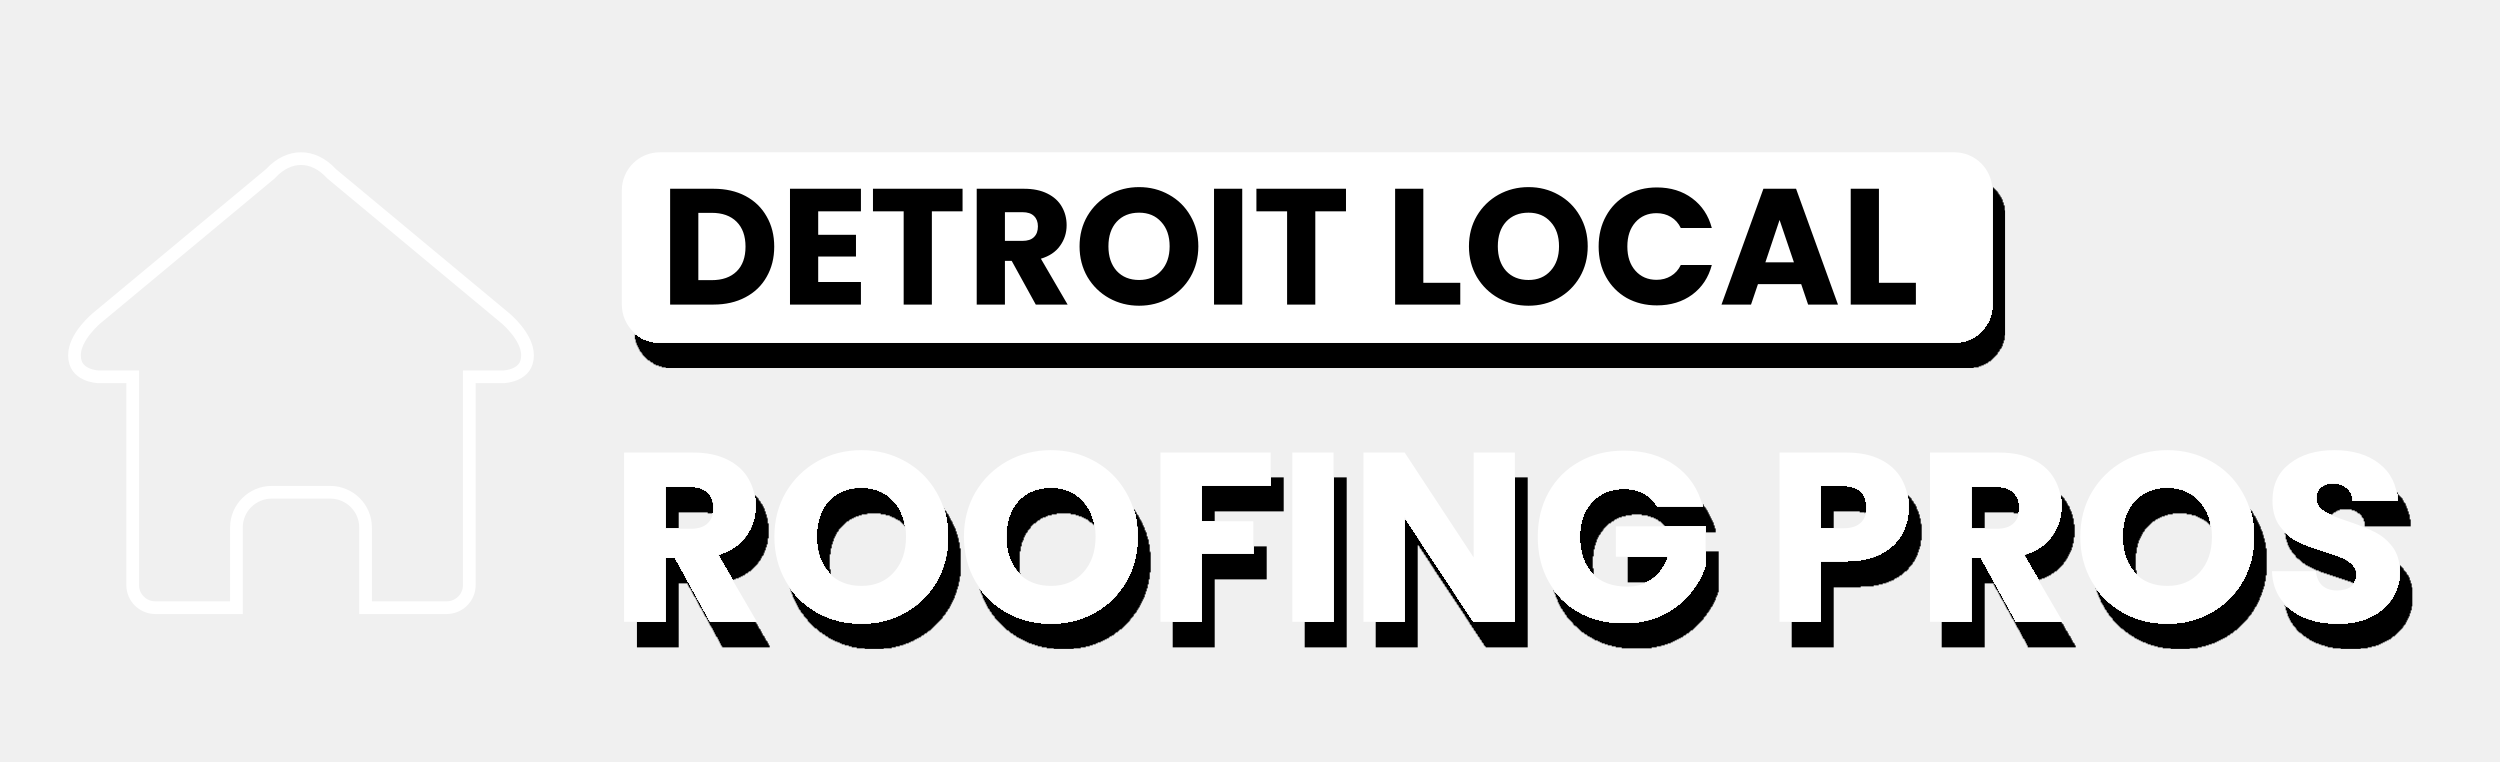
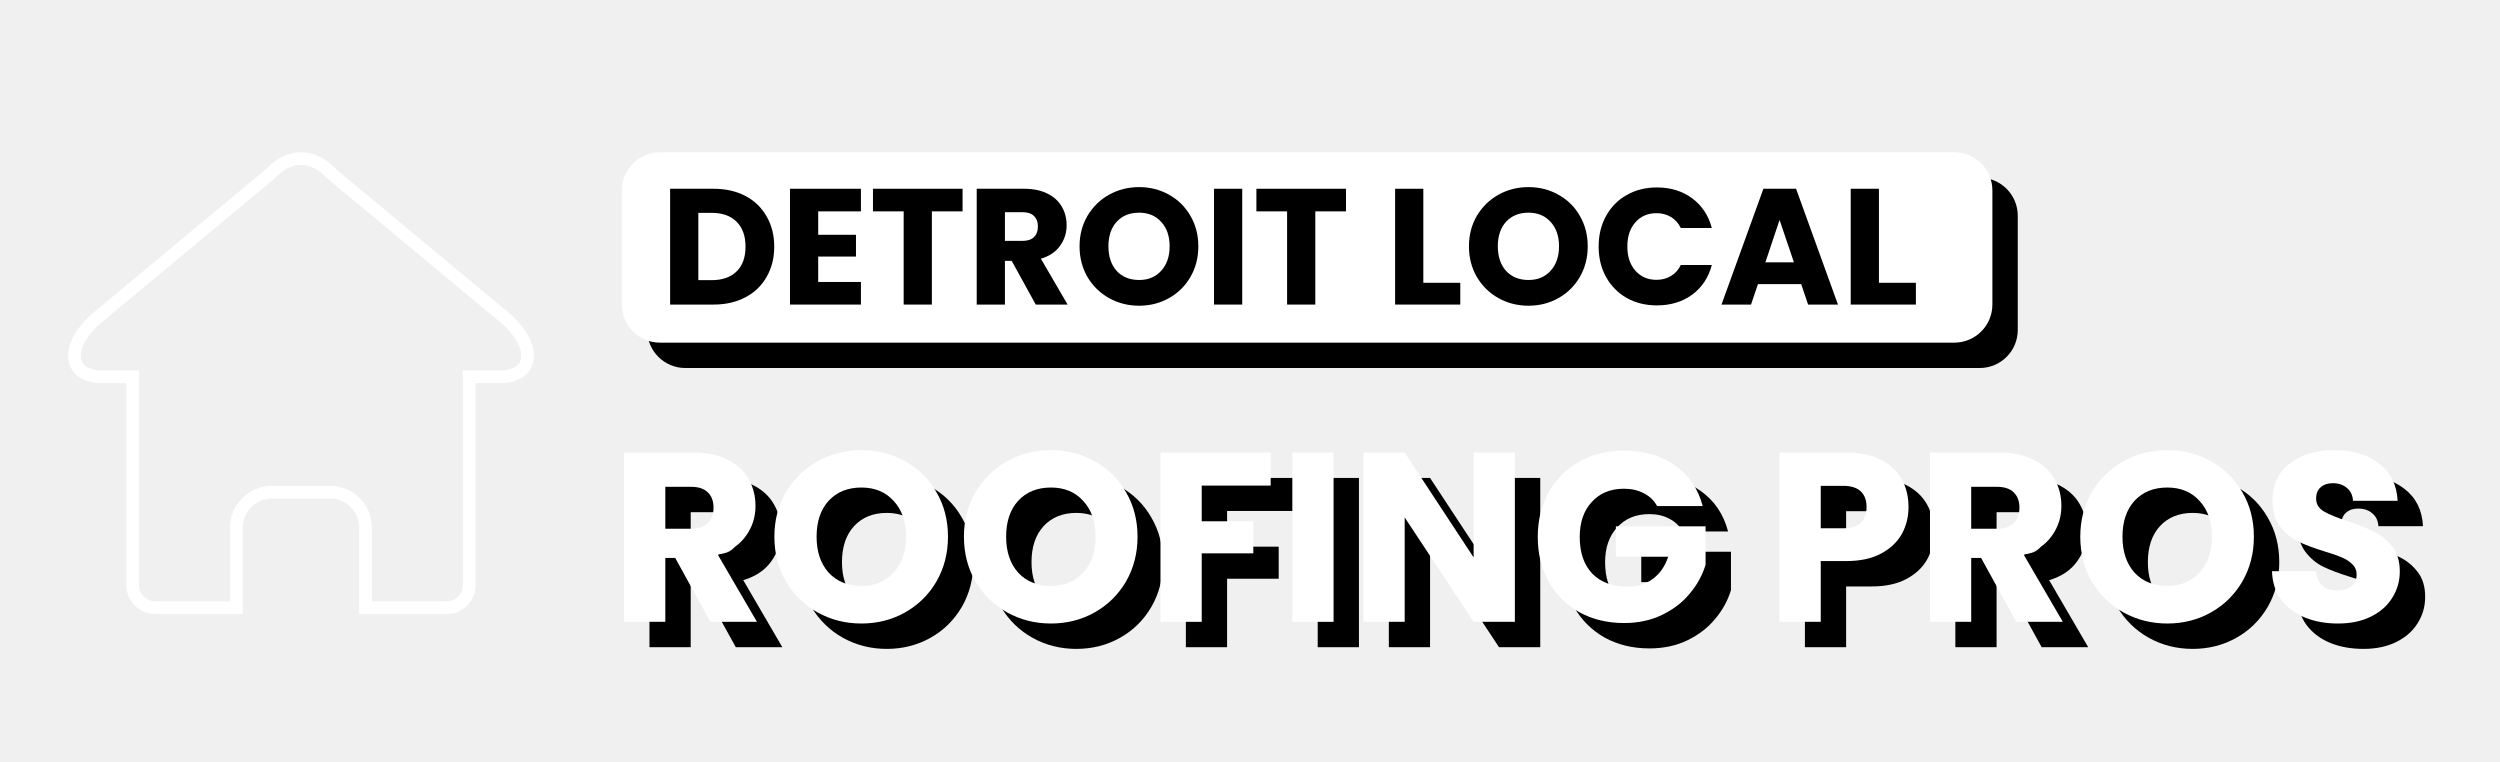
<svg xmlns="http://www.w3.org/2000/svg" width="197" height="60" viewBox="0 0 197 60" fill="none">
  <g clip-path="url(#clip0_1_2)">
-     <g filter="url(#filter0_d_1_2)">
-       <rect x="49" y="12" width="108" height="15" rx="3" fill="white" />
-     </g>
-     <g filter="url(#filter1_d_1_2)">
-       <path d="M55.98 49L53.206 43.965H52.427V49H49.178V35.662H54.631C55.682 35.662 56.575 35.846 57.31 36.213C58.057 36.58 58.615 37.087 58.982 37.733C59.349 38.366 59.533 39.076 59.533 39.861C59.533 40.748 59.28 41.539 58.773 42.236C58.279 42.933 57.544 43.427 56.569 43.718L59.647 49H55.98ZM52.427 41.666H54.441C55.036 41.666 55.48 41.52 55.771 41.229C56.075 40.938 56.227 40.526 56.227 39.994C56.227 39.487 56.075 39.088 55.771 38.797C55.48 38.506 55.036 38.36 54.441 38.36H52.427V41.666ZM67.88 49.133C66.626 49.133 65.474 48.842 64.422 48.259C63.384 47.676 62.554 46.866 61.934 45.827C61.325 44.776 61.022 43.598 61.022 42.293C61.022 40.988 61.325 39.817 61.934 38.778C62.554 37.739 63.384 36.929 64.422 36.346C65.474 35.763 66.626 35.472 67.88 35.472C69.135 35.472 70.281 35.763 71.32 36.346C72.371 36.929 73.194 37.739 73.79 38.778C74.397 39.817 74.701 40.988 74.701 42.293C74.701 43.598 74.397 44.776 73.79 45.827C73.181 46.866 72.358 47.676 71.32 48.259C70.281 48.842 69.135 49.133 67.88 49.133ZM67.88 46.169C68.945 46.169 69.793 45.814 70.427 45.105C71.073 44.396 71.395 43.458 71.395 42.293C71.395 41.115 71.073 40.178 70.427 39.481C69.793 38.772 68.945 38.417 67.88 38.417C66.804 38.417 65.942 38.765 65.296 39.462C64.663 40.159 64.347 41.102 64.347 42.293C64.347 43.471 64.663 44.415 65.296 45.124C65.942 45.821 66.804 46.169 67.88 46.169ZM82.817 49.133C81.563 49.133 80.41 48.842 79.359 48.259C78.32 47.676 77.491 46.866 76.87 45.827C76.262 44.776 75.958 43.598 75.958 42.293C75.958 40.988 76.262 39.817 76.87 38.778C77.491 37.739 78.32 36.929 79.359 36.346C80.41 35.763 81.563 35.472 82.817 35.472C84.071 35.472 85.217 35.763 86.256 36.346C87.307 36.929 88.131 37.739 88.726 38.778C89.334 39.817 89.638 40.988 89.638 42.293C89.638 43.598 89.334 44.776 88.726 45.827C88.118 46.866 87.295 47.676 86.256 48.259C85.217 48.842 84.071 49.133 82.817 49.133ZM82.817 46.169C83.881 46.169 84.73 45.814 85.363 45.105C86.009 44.396 86.332 43.458 86.332 42.293C86.332 41.115 86.009 40.178 85.363 39.481C84.73 38.772 83.881 38.417 82.817 38.417C81.74 38.417 80.879 38.765 80.233 39.462C79.6 40.159 79.283 41.102 79.283 42.293C79.283 43.471 79.6 44.415 80.233 45.124C80.879 45.821 81.74 46.169 82.817 46.169ZM100.129 35.662V38.265H94.695V41.077H98.761V43.604H94.695V49H91.446V35.662H100.129ZM105.085 35.662V49H101.836V35.662H105.085ZM119.372 49H116.123L110.689 40.773V49H107.44V35.662H110.689L116.123 43.927V35.662H119.372V49ZM130.581 39.88C130.34 39.437 129.992 39.101 129.536 38.873C129.092 38.632 128.567 38.512 127.959 38.512C126.907 38.512 126.065 38.86 125.432 39.557C124.798 40.241 124.482 41.159 124.482 42.312C124.482 43.541 124.811 44.503 125.47 45.2C126.141 45.884 127.059 46.226 128.225 46.226C129.023 46.226 129.694 46.023 130.239 45.618C130.796 45.213 131.201 44.63 131.455 43.87H127.332V41.476H134.4V44.497C134.159 45.308 133.747 46.061 133.165 46.758C132.595 47.455 131.866 48.018 130.98 48.449C130.093 48.88 129.092 49.095 127.978 49.095C126.66 49.095 125.482 48.81 124.444 48.24C123.418 47.657 122.613 46.853 122.031 45.827C121.461 44.801 121.176 43.629 121.176 42.312C121.176 40.995 121.461 39.823 122.031 38.797C122.613 37.758 123.418 36.954 124.444 36.384C125.47 35.801 126.641 35.51 127.959 35.51C129.555 35.51 130.897 35.896 131.987 36.669C133.089 37.442 133.817 38.512 134.172 39.88H130.581ZM150.391 39.956C150.391 40.729 150.214 41.438 149.859 42.084C149.504 42.717 148.96 43.23 148.225 43.623C147.49 44.016 146.578 44.212 145.489 44.212H143.475V49H140.226V35.662H145.489C146.553 35.662 147.452 35.846 148.187 36.213C148.922 36.58 149.473 37.087 149.84 37.733C150.207 38.379 150.391 39.12 150.391 39.956ZM145.242 41.628C145.863 41.628 146.325 41.482 146.629 41.191C146.933 40.9 147.085 40.488 147.085 39.956C147.085 39.424 146.933 39.012 146.629 38.721C146.325 38.43 145.863 38.284 145.242 38.284H143.475V41.628H145.242ZM158.884 49L156.11 43.965H155.331V49H152.082V35.662H157.535C158.587 35.662 159.48 35.846 160.214 36.213C160.962 36.58 161.519 37.087 161.886 37.733C162.254 38.366 162.437 39.076 162.437 39.861C162.437 40.748 162.184 41.539 161.677 42.236C161.183 42.933 160.449 43.427 159.473 43.718L162.551 49H158.884ZM155.331 41.666H157.345C157.941 41.666 158.384 41.52 158.675 41.229C158.979 40.938 159.131 40.526 159.131 39.994C159.131 39.487 158.979 39.088 158.675 38.797C158.384 38.506 157.941 38.36 157.345 38.36H155.331V41.666ZM170.785 49.133C169.531 49.133 168.378 48.842 167.327 48.259C166.288 47.676 165.458 46.866 164.838 45.827C164.23 44.776 163.926 43.598 163.926 42.293C163.926 40.988 164.23 39.817 164.838 38.778C165.458 37.739 166.288 36.929 167.327 36.346C168.378 35.763 169.531 35.472 170.785 35.472C172.039 35.472 173.185 35.763 174.224 36.346C175.275 36.929 176.098 37.739 176.694 38.778C177.302 39.817 177.606 40.988 177.606 42.293C177.606 43.598 177.302 44.776 176.694 45.827C176.086 46.866 175.262 47.676 174.224 48.259C173.185 48.842 172.039 49.133 170.785 49.133ZM170.785 46.169C171.849 46.169 172.697 45.814 173.331 45.105C173.977 44.396 174.3 43.458 174.3 42.293C174.3 41.115 173.977 40.178 173.331 39.481C172.697 38.772 171.849 38.417 170.785 38.417C169.708 38.417 168.847 38.765 168.201 39.462C167.567 40.159 167.251 41.102 167.251 42.293C167.251 43.471 167.567 44.415 168.201 45.124C168.847 45.821 169.708 46.169 170.785 46.169ZM184.239 49.133C183.264 49.133 182.39 48.975 181.617 48.658C180.845 48.341 180.224 47.873 179.755 47.252C179.299 46.631 179.059 45.884 179.033 45.01H182.491C182.542 45.504 182.713 45.884 183.004 46.15C183.296 46.403 183.676 46.53 184.144 46.53C184.626 46.53 185.006 46.422 185.284 46.207C185.563 45.979 185.702 45.669 185.702 45.276C185.702 44.947 185.588 44.674 185.36 44.459C185.145 44.244 184.873 44.066 184.543 43.927C184.227 43.788 183.771 43.629 183.175 43.452C182.314 43.186 181.611 42.92 181.066 42.654C180.522 42.388 180.053 41.995 179.66 41.476C179.268 40.957 179.071 40.279 179.071 39.443C179.071 38.202 179.521 37.233 180.42 36.536C181.32 35.827 182.491 35.472 183.935 35.472C185.405 35.472 186.589 35.827 187.488 36.536C188.388 37.233 188.869 38.208 188.932 39.462H185.417C185.392 39.031 185.234 38.696 184.942 38.455C184.651 38.202 184.277 38.075 183.821 38.075C183.429 38.075 183.112 38.183 182.871 38.398C182.631 38.601 182.51 38.898 182.51 39.291C182.51 39.722 182.713 40.057 183.118 40.298C183.524 40.539 184.157 40.798 185.018 41.077C185.88 41.368 186.576 41.647 187.108 41.913C187.653 42.179 188.122 42.565 188.514 43.072C188.907 43.579 189.103 44.231 189.103 45.029C189.103 45.789 188.907 46.479 188.514 47.1C188.134 47.721 187.577 48.215 186.842 48.582C186.108 48.949 185.24 49.133 184.239 49.133Z" fill="white" />
-     </g>
-     <path d="M56.225 14.874C57.187 14.874 58.028 15.065 58.747 15.446C59.466 15.827 60.021 16.365 60.411 17.058C60.81 17.743 61.009 18.536 61.009 19.437C61.009 20.33 60.81 21.123 60.411 21.816C60.021 22.509 59.462 23.047 58.734 23.428C58.015 23.809 57.178 24 56.225 24H52.806V14.874H56.225ZM56.082 22.076C56.923 22.076 57.577 21.846 58.045 21.387C58.513 20.928 58.747 20.278 58.747 19.437C58.747 18.596 58.513 17.942 58.045 17.474C57.577 17.006 56.923 16.772 56.082 16.772H55.029V22.076H56.082ZM64.474 16.655V18.501H67.451V20.217H64.474V22.219H67.841V24H62.251V14.874H67.841V16.655H64.474ZM75.85 14.874V16.655H73.431V24H71.209V16.655H68.79V14.874H75.85ZM81.619 24L79.721 20.555H79.188V24H76.965V14.874H80.696C81.415 14.874 82.026 15 82.529 15.251C83.04 15.502 83.422 15.849 83.673 16.291C83.924 16.724 84.05 17.21 84.05 17.747C84.05 18.354 83.877 18.895 83.53 19.372C83.192 19.849 82.689 20.187 82.022 20.386L84.128 24H81.619ZM79.188 18.982H80.566C80.974 18.982 81.277 18.882 81.476 18.683C81.684 18.484 81.788 18.202 81.788 17.838C81.788 17.491 81.684 17.218 81.476 17.019C81.277 16.82 80.974 16.72 80.566 16.72H79.188V18.982ZM89.762 24.091C88.904 24.091 88.115 23.892 87.396 23.493C86.685 23.094 86.117 22.54 85.693 21.829C85.277 21.11 85.069 20.304 85.069 19.411C85.069 18.518 85.277 17.717 85.693 17.006C86.117 16.295 86.685 15.741 87.396 15.342C88.115 14.943 88.904 14.744 89.762 14.744C90.62 14.744 91.404 14.943 92.115 15.342C92.834 15.741 93.397 16.295 93.805 17.006C94.221 17.717 94.429 18.518 94.429 19.411C94.429 20.304 94.221 21.11 93.805 21.829C93.389 22.54 92.825 23.094 92.115 23.493C91.404 23.892 90.62 24.091 89.762 24.091ZM89.762 22.063C90.49 22.063 91.07 21.82 91.504 21.335C91.946 20.85 92.167 20.208 92.167 19.411C92.167 18.605 91.946 17.964 91.504 17.487C91.07 17.002 90.49 16.759 89.762 16.759C89.025 16.759 88.436 16.997 87.994 17.474C87.56 17.951 87.344 18.596 87.344 19.411C87.344 20.217 87.56 20.863 87.994 21.348C88.436 21.825 89.025 22.063 89.762 22.063ZM97.888 14.874V24H95.665V14.874H97.888ZM106.064 14.874V16.655H103.646V24H101.423V16.655H99.005V14.874H106.064ZM112.158 22.284H115.07V24H109.935V14.874H112.158V22.284ZM120.446 24.091C119.588 24.091 118.8 23.892 118.08 23.493C117.37 23.094 116.802 22.54 116.377 21.829C115.961 21.11 115.753 20.304 115.753 19.411C115.753 18.518 115.961 17.717 116.377 17.006C116.802 16.295 117.37 15.741 118.08 15.342C118.8 14.943 119.588 14.744 120.446 14.744C121.304 14.744 122.089 14.943 122.799 15.342C123.519 15.741 124.082 16.295 124.489 17.006C124.905 17.717 125.113 18.518 125.113 19.411C125.113 20.304 124.905 21.11 124.489 21.829C124.073 22.54 123.51 23.094 122.799 23.493C122.089 23.892 121.304 24.091 120.446 24.091ZM120.446 22.063C121.174 22.063 121.755 21.82 122.188 21.335C122.63 20.85 122.851 20.208 122.851 19.411C122.851 18.605 122.63 17.964 122.188 17.487C121.755 17.002 121.174 16.759 120.446 16.759C119.71 16.759 119.12 16.997 118.678 17.474C118.245 17.951 118.028 18.596 118.028 19.411C118.028 20.217 118.245 20.863 118.678 21.348C119.12 21.825 119.71 22.063 120.446 22.063ZM125.973 19.424C125.973 18.523 126.168 17.721 126.558 17.019C126.948 16.308 127.49 15.758 128.183 15.368C128.885 14.969 129.678 14.77 130.562 14.77C131.645 14.77 132.573 15.056 133.344 15.628C134.115 16.2 134.631 16.98 134.891 17.968H132.447C132.265 17.587 132.005 17.296 131.667 17.097C131.338 16.898 130.961 16.798 130.536 16.798C129.851 16.798 129.297 17.036 128.872 17.513C128.447 17.99 128.235 18.627 128.235 19.424C128.235 20.221 128.447 20.858 128.872 21.335C129.297 21.812 129.851 22.05 130.536 22.05C130.961 22.05 131.338 21.95 131.667 21.751C132.005 21.552 132.265 21.261 132.447 20.88H134.891C134.631 21.868 134.115 22.648 133.344 23.22C132.573 23.783 131.645 24.065 130.562 24.065C129.678 24.065 128.885 23.87 128.183 23.48C127.49 23.081 126.948 22.531 126.558 21.829C126.168 21.127 125.973 20.325 125.973 19.424ZM141.933 22.388H138.527L137.981 24H135.654L138.956 14.874H141.53L144.832 24H142.479L141.933 22.388ZM141.361 20.672L140.23 17.331L139.112 20.672H141.361ZM148.06 22.284H150.972V24H145.837V14.874H148.06V22.284Z" fill="black" />
+     <rect x="51" y="14" width="108" height="15" rx="3" fill="black" />
+     <rect x="49" y="12" width="108" height="15" rx="3" fill="white" />
+     <path d="M186.239 51.133C185.264 51.133 184.39 50.975 183.617 50.658C182.845 50.341 182.224 49.873 181.755 49.252C181.299 48.631 181.059 47.884 181.033 47.01H184.491C184.542 47.504 184.713 47.884 185.004 48.15C185.296 48.403 185.676 48.53 186.144 48.53C186.626 48.53 187.006 48.422 187.284 48.207C187.563 47.979 187.702 47.669 187.702 47.276C187.702 46.947 187.588 46.674 187.36 46.459C187.145 46.244 186.873 46.066 186.543 45.927C186.227 45.788 185.771 45.629 185.175 45.452C184.314 45.186 183.611 44.92 183.066 44.654C182.522 44.388 182.053 43.995 181.66 43.476C181.268 42.957 181.071 42.279 181.071 41.443C181.071 40.202 181.521 39.233 182.42 38.536C183.32 37.827 184.491 37.472 185.935 37.472C187.405 37.472 188.589 37.827 189.488 38.536C190.388 39.233 190.869 40.208 190.932 41.462H187.417C187.392 41.031 187.234 40.696 186.942 40.455C186.651 40.202 186.277 40.075 185.821 40.075C185.429 40.075 185.112 40.183 184.871 40.398C184.631 40.601 184.51 40.898 184.51 41.291C184.51 41.722 184.713 42.057 185.118 42.298C185.524 42.539 186.157 42.798 187.018 43.077C187.88 43.368 188.576 43.647 189.108 43.913C189.653 44.179 190.122 44.565 190.514 45.072C190.907 45.579 191.103 46.231 191.103 47.029C191.103 47.789 190.907 48.479 190.514 49.1C190.134 49.721 189.577 50.215 188.842 50.582C188.108 50.949 187.24 51.133 186.239 51.133Z" fill="black" />
+     <path d="M172.785 51.133C171.531 51.133 170.378 50.842 169.327 50.259C168.288 49.676 167.458 48.866 166.838 47.827C166.23 46.776 165.926 45.598 165.926 44.293C165.926 42.988 166.23 41.817 166.838 40.778C167.458 39.739 168.288 38.929 169.327 38.346C170.378 37.763 171.531 37.472 172.785 37.472C174.039 37.472 175.185 37.763 176.224 38.346C177.275 38.929 178.098 39.739 178.694 40.778C179.302 41.817 179.606 42.988 179.606 44.293C179.606 45.598 179.302 46.776 178.694 47.827C178.086 48.866 177.262 49.676 176.224 50.259C175.185 50.842 174.039 51.133 172.785 51.133ZM172.785 48.169C173.849 48.169 174.697 47.814 175.331 47.105C175.977 46.396 176.3 45.458 176.3 44.293C176.3 43.115 175.977 42.178 175.331 41.481C174.697 40.772 173.849 40.417 172.785 40.417C171.708 40.417 170.847 40.765 170.201 41.462C169.567 42.159 169.251 43.102 169.251 44.293C169.251 45.471 169.567 46.415 170.201 47.124C170.847 47.821 171.708 48.169 172.785 48.169Z" fill="black" />
+     <path d="M160.884 51L158.11 45.965H157.331V51H154.082V37.662H159.535C160.587 37.662 161.48 37.846 162.214 38.213C162.962 38.58 163.519 39.087 163.886 39.733C164.254 40.366 164.437 41.076 164.437 41.861C164.437 42.748 164.184 43.539 163.677 44.236C163.183 44.933 162.449 45.427 161.473 45.718L164.551 51H160.884ZM157.331 43.666H159.345C159.941 43.666 160.384 43.52 160.675 43.229C160.979 42.938 161.131 42.526 161.131 41.994C161.131 41.487 160.979 41.088 160.675 40.797C160.384 40.506 159.941 40.36 159.345 40.36H157.331V43.666Z" fill="black" />
+     <path d="M152.391 41.956C152.391 42.729 152.214 43.438 151.859 44.084C151.504 44.717 150.96 45.23 150.225 45.623C149.49 46.016 148.578 46.212 147.489 46.212H145.475V51H142.226V37.662H147.489C148.553 37.662 149.452 37.846 150.187 38.213C150.922 38.58 151.473 39.087 151.84 39.733C152.207 40.379 152.391 41.12 152.391 41.956ZM147.242 43.628C147.863 43.628 148.325 43.482 148.629 43.191C148.933 42.9 149.085 42.488 149.085 41.956C149.085 41.424 148.933 41.012 148.629 40.721C148.325 40.43 147.863 40.284 147.242 40.284H145.475V43.628H147.242Z" fill="black" />
+     <path d="M132.581 41.88C132.34 41.437 131.992 41.101 131.536 40.873C131.092 40.632 130.567 40.512 129.959 40.512C128.907 40.512 128.065 40.86 127.432 41.557C126.798 42.241 126.482 43.159 126.482 44.312C126.482 45.541 126.811 46.503 127.47 47.2C128.141 47.884 129.059 48.226 130.225 48.226C131.023 48.226 131.694 48.023 132.239 47.618C132.796 47.213 133.201 46.63 133.455 45.87H129.332V43.476H136.4V46.497C136.159 47.308 135.747 48.061 135.165 48.758C134.595 49.455 133.866 50.018 132.98 50.449C132.093 50.88 131.092 51.095 129.978 51.095C128.66 51.095 127.482 50.81 126.444 50.24C125.418 49.657 124.613 48.853 124.031 47.827C123.461 46.801 123.176 45.629 123.176 44.312C123.176 42.995 123.461 41.823 124.031 40.797C124.613 39.758 125.418 38.954 126.444 38.384C127.47 37.801 128.641 37.51 129.959 37.51C131.555 37.51 132.897 37.896 133.987 38.669C135.089 39.442 135.817 40.512 136.172 41.88H132.581Z" fill="black" />
+     <path d="M121.372 51H118.123L112.689 42.773V51H109.44V37.662H112.689L118.123 45.927V37.662H121.372V51Z" fill="black" />
+     <path d="M107.085 37.662V51H103.836V37.662H107.085Z" fill="black" />
+     <path d="M102.129 37.662V40.265H96.695V43.077H100.761V45.604H96.695V51H93.446V37.662H102.129Z" fill="black" />
+     <path d="M84.817 51.133C83.563 51.133 82.41 50.842 81.359 50.259C80.32 49.676 79.491 48.866 78.87 47.827C78.262 46.776 77.958 45.598 77.958 44.293C77.958 42.988 78.262 41.817 78.87 40.778C79.491 39.739 80.32 38.929 81.359 38.346C82.41 37.763 83.563 37.472 84.817 37.472C86.071 37.472 87.217 37.763 88.256 38.346C89.307 38.929 90.131 39.739 90.726 40.778C91.334 41.817 91.638 42.988 91.638 44.293C91.638 45.598 91.334 46.776 90.726 47.827C90.118 48.866 89.295 49.676 88.256 50.259C87.217 50.842 86.071 51.133 84.817 51.133ZM84.817 48.169C85.881 48.169 86.73 47.814 87.363 47.105C88.009 46.396 88.332 45.458 88.332 44.293C88.332 43.115 88.009 42.178 87.363 41.481C86.73 40.772 85.881 40.417 84.817 40.417C83.74 40.417 82.879 40.765 82.233 41.462C81.6 42.159 81.283 43.102 81.283 44.293C81.283 45.471 81.6 46.415 82.233 47.124C82.879 47.821 83.74 48.169 84.817 48.169Z" fill="black" />
+     <path d="M69.88 51.133C68.626 51.133 67.474 50.842 66.422 50.259C65.384 49.676 64.554 48.866 63.934 47.827C63.325 46.776 63.022 45.598 63.022 44.293C63.022 42.988 63.325 41.817 63.934 40.778C64.554 39.739 65.384 38.929 66.422 38.346C67.474 37.763 68.626 37.472 69.88 37.472C71.135 37.472 72.281 37.763 73.32 38.346C74.371 38.929 75.194 39.739 75.79 40.778C76.397 41.817 76.701 42.988 76.701 44.293C76.701 45.598 76.397 46.776 75.79 47.827C75.181 48.866 74.358 49.676 73.32 50.259C72.281 50.842 71.135 51.133 69.88 51.133ZM69.88 48.169C70.945 48.169 71.793 47.814 72.427 47.105C73.073 46.396 73.395 45.458 73.395 44.293C73.395 43.115 73.073 42.178 72.427 41.481C71.793 40.772 70.945 40.417 69.88 40.417C68.804 40.417 67.942 40.765 67.296 41.462C66.663 42.159 66.347 43.102 66.347 44.293C66.347 45.471 66.663 46.415 67.296 47.124C67.942 47.821 68.804 48.169 69.88 48.169Z" fill="black" />
+     <path d="M57.98 51L55.206 45.965H54.427V51H51.178V37.662H56.631C57.682 37.662 58.575 37.846 59.31 38.213C60.057 38.58 60.615 39.087 60.982 39.733C61.349 40.366 61.533 41.076 61.533 41.861C61.533 42.748 61.28 43.539 60.773 44.236C60.279 44.933 59.544 45.427 58.569 45.718L61.647 51H57.98ZM54.427 43.666H56.441C57.036 43.666 57.48 43.52 57.771 43.229C58.075 42.938 58.227 42.526 58.227 41.994C58.227 41.487 58.075 41.088 57.771 40.797C57.48 40.506 57.036 40.36 56.441 40.36H54.427V43.666Z" fill="black" />
+     <path d="M184.239 49.133C183.264 49.133 182.39 48.975 181.617 48.658C180.845 48.341 180.224 47.873 179.755 47.252C179.299 46.631 179.059 45.884 179.033 45.01H182.491C182.542 45.504 182.713 45.884 183.004 46.15C183.296 46.403 183.676 46.53 184.144 46.53C184.626 46.53 185.006 46.422 185.284 46.207C185.563 45.979 185.702 45.669 185.702 45.276C185.702 44.947 185.588 44.674 185.36 44.459C185.145 44.244 184.873 44.066 184.543 43.927C184.227 43.788 183.771 43.629 183.175 43.452C182.314 43.186 181.611 42.92 181.066 42.654C180.522 42.388 180.053 41.995 179.66 41.476C179.268 40.957 179.071 40.279 179.071 39.443C179.071 38.202 179.521 37.233 180.42 36.536C181.32 35.827 182.491 35.472 183.935 35.472C185.405 35.472 186.589 35.827 187.488 36.536C188.388 37.233 188.869 38.208 188.932 39.462H185.417C185.392 39.031 185.234 38.696 184.942 38.455C184.651 38.202 184.277 38.075 183.821 38.075C183.429 38.075 183.112 38.183 182.871 38.398C182.631 38.601 182.51 38.898 182.51 39.291C182.51 39.722 182.713 40.057 183.118 40.298C183.524 40.539 184.157 40.798 185.018 41.077C185.88 41.368 186.576 41.647 187.108 41.913C187.653 42.179 188.122 42.565 188.514 43.072C188.907 43.579 189.103 44.231 189.103 45.029C189.103 45.789 188.907 46.479 188.514 47.1C188.134 47.721 187.577 48.215 186.842 48.582C186.108 48.949 185.24 49.133 184.239 49.133Z" fill="white" />
+     <path d="M170.785 49.133C169.531 49.133 168.378 48.842 167.327 48.259C166.288 47.676 165.458 46.866 164.838 45.827C164.23 44.776 163.926 43.598 163.926 42.293C163.926 40.988 164.23 39.817 164.838 38.778C165.458 37.739 166.288 36.929 167.327 36.346C168.378 35.763 169.531 35.472 170.785 35.472C172.039 35.472 173.185 35.763 174.224 36.346C175.275 36.929 176.098 37.739 176.694 38.778C177.302 39.817 177.606 40.988 177.606 42.293C177.606 43.598 177.302 44.776 176.694 45.827C176.086 46.866 175.262 47.676 174.224 48.259C173.185 48.842 172.039 49.133 170.785 49.133ZM170.785 46.169C171.849 46.169 172.697 45.814 173.331 45.105C173.977 44.396 174.3 43.458 174.3 42.293C174.3 41.115 173.977 40.178 173.331 39.481C172.697 38.772 171.849 38.417 170.785 38.417C169.708 38.417 168.847 38.765 168.201 39.462C167.567 40.159 167.251 41.102 167.251 42.293C167.251 43.471 167.567 44.415 168.201 45.124C168.847 45.821 169.708 46.169 170.785 46.169Z" fill="white" />
+     <path d="M158.884 49L156.11 43.965H155.331V49H152.082V35.662H157.535C158.587 35.662 159.48 35.846 160.214 36.213C160.962 36.58 161.519 37.087 161.886 37.733C162.254 38.366 162.437 39.076 162.437 39.861C162.437 40.748 162.184 41.539 161.677 42.236C161.183 42.933 160.449 43.427 159.473 43.718L162.551 49H158.884ZM155.331 41.666H157.345C157.941 41.666 158.384 41.52 158.675 41.229C158.979 40.938 159.131 40.526 159.131 39.994C159.131 39.487 158.979 39.088 158.675 38.797C158.384 38.506 157.941 38.36 157.345 38.36H155.331V41.666Z" fill="white" />
+     <path d="M150.391 39.956C150.391 40.729 150.214 41.438 149.859 42.084C149.504 42.717 148.96 43.23 148.225 43.623C147.49 44.016 146.578 44.212 145.489 44.212H143.475V49H140.226V35.662H145.489C146.553 35.662 147.452 35.846 148.187 36.213C148.922 36.58 149.473 37.087 149.84 37.733C150.207 38.379 150.391 39.12 150.391 39.956ZM145.242 41.628C145.863 41.628 146.325 41.482 146.629 41.191C146.933 40.9 147.085 40.488 147.085 39.956C147.085 39.424 146.933 39.012 146.629 38.721C146.325 38.43 145.863 38.284 145.242 38.284H143.475V41.628H145.242Z" fill="white" />
+     <path d="M130.581 39.88C130.34 39.437 129.992 39.101 129.536 38.873C129.092 38.632 128.567 38.512 127.959 38.512C126.907 38.512 126.065 38.86 125.432 39.557C124.798 40.241 124.482 41.159 124.482 42.312C124.482 43.541 124.811 44.503 125.47 45.2C126.141 45.884 127.059 46.226 128.225 46.226C129.023 46.226 129.694 46.023 130.239 45.618C130.796 45.213 131.201 44.63 131.455 43.87H127.332V41.476H134.4V44.497C134.159 45.308 133.747 46.061 133.165 46.758C132.595 47.455 131.866 48.018 130.98 48.449C130.093 48.88 129.092 49.095 127.978 49.095C126.66 49.095 125.482 48.81 124.444 48.24C123.418 47.657 122.613 46.853 122.031 45.827C121.461 44.801 121.176 43.629 121.176 42.312C121.176 40.995 121.461 39.823 122.031 38.797C122.613 37.758 123.418 36.954 124.444 36.384C125.47 35.801 126.641 35.51 127.959 35.51C129.555 35.51 130.897 35.896 131.987 36.669C133.089 37.442 133.817 38.512 134.172 39.88H130.581Z" fill="white" />
+     <path d="M119.372 49H116.123L110.689 40.773V49H107.44V35.662H110.689L116.123 43.927V35.662H119.372V49Z" fill="white" />
+     <path d="M105.085 35.662V49H101.836V35.662H105.085Z" fill="white" />
+     <path d="M100.129 35.662V38.265H94.695V41.077H98.761V43.604H94.695V49H91.446V35.662H100.129Z" fill="white" />
+     <path d="M82.817 49.133C81.563 49.133 80.41 48.842 79.359 48.259C78.32 47.676 77.491 46.866 76.87 45.827C76.262 44.776 75.958 43.598 75.958 42.293C75.958 40.988 76.262 39.817 76.87 38.778C77.491 37.739 78.32 36.929 79.359 36.346C80.41 35.763 81.563 35.472 82.817 35.472C84.071 35.472 85.217 35.763 86.256 36.346C87.307 36.929 88.131 37.739 88.726 38.778C89.334 39.817 89.638 40.988 89.638 42.293C89.638 43.598 89.334 44.776 88.726 45.827C88.118 46.866 87.295 47.676 86.256 48.259C85.217 48.842 84.071 49.133 82.817 49.133ZM82.817 46.169C83.881 46.169 84.73 45.814 85.363 45.105C86.009 44.396 86.332 43.458 86.332 42.293C86.332 41.115 86.009 40.178 85.363 39.481C84.73 38.772 83.881 38.417 82.817 38.417C81.74 38.417 80.879 38.765 80.233 39.462C79.6 40.159 79.283 41.102 79.283 42.293C79.283 43.471 79.6 44.415 80.233 45.124C80.879 45.821 81.74 46.169 82.817 46.169Z" fill="white" />
+     <path d="M67.88 49.133C66.626 49.133 65.474 48.842 64.422 48.259C63.384 47.676 62.554 46.866 61.934 45.827C61.325 44.776 61.022 43.598 61.022 42.293C61.022 40.988 61.325 39.817 61.934 38.778C62.554 37.739 63.384 36.929 64.422 36.346C65.474 35.763 66.626 35.472 67.88 35.472C69.135 35.472 70.281 35.763 71.32 36.346C72.371 36.929 73.194 37.739 73.79 38.778C74.397 39.817 74.701 40.988 74.701 42.293C74.701 43.598 74.397 44.776 73.79 45.827C73.181 46.866 72.358 47.676 71.32 48.259C70.281 48.842 69.135 49.133 67.88 49.133ZM67.88 46.169C68.945 46.169 69.793 45.814 70.427 45.105C71.073 44.396 71.395 43.458 71.395 42.293C71.395 41.115 71.073 40.178 70.427 39.481C69.793 38.772 68.945 38.417 67.88 38.417C66.804 38.417 65.942 38.765 65.296 39.462C64.663 40.159 64.347 41.102 64.347 42.293C64.347 43.471 64.663 44.415 65.296 45.124C65.942 45.821 66.804 46.169 67.88 46.169Z" fill="white" />
+     <path d="M55.98 49L53.206 43.965H52.427V49H49.178V35.662H54.631C55.682 35.662 56.575 35.846 57.31 36.213C58.057 36.58 58.615 37.087 58.982 37.733C59.349 38.366 59.533 39.076 59.533 39.861C59.533 40.748 59.28 41.539 58.773 42.236C58.279 42.933 57.544 43.427 56.569 43.718L59.647 49H55.98ZM52.427 41.666H54.441C55.036 41.666 55.48 41.52 55.771 41.229C56.075 40.938 56.227 40.526 56.227 39.994C56.227 39.487 56.075 39.088 55.771 38.797C55.48 38.506 55.036 38.36 54.441 38.36H52.427V41.666Z" fill="white" />
+     <path d="M148.06 22.284H150.972V24H145.837V14.874H148.06V22.284Z" fill="black" />
+     <path d="M141.933 22.388H138.527L137.981 24H135.654L138.956 14.874H141.53L144.832 24H142.479L141.933 22.388ZM141.361 20.672L140.23 17.331L139.112 20.672H141.361Z" fill="black" />
+     <path d="M125.973 19.424C125.973 18.523 126.168 17.721 126.558 17.019C126.948 16.308 127.49 15.758 128.183 15.368C128.885 14.969 129.678 14.77 130.562 14.77C131.645 14.77 132.573 15.056 133.344 15.628C134.115 16.2 134.631 16.98 134.891 17.968H132.447C132.265 17.587 132.005 17.296 131.667 17.097C131.338 16.898 130.961 16.798 130.536 16.798C129.851 16.798 129.297 17.036 128.872 17.513C128.447 17.99 128.235 18.627 128.235 19.424C128.235 20.221 128.447 20.858 128.872 21.335C129.297 21.812 129.851 22.05 130.536 22.05C130.961 22.05 131.338 21.95 131.667 21.751C132.005 21.552 132.265 21.261 132.447 20.88H134.891C134.631 21.868 134.115 22.648 133.344 23.22C132.573 23.783 131.645 24.065 130.562 24.065C129.678 24.065 128.885 23.87 128.183 23.48C127.49 23.081 126.948 22.531 126.558 21.829C126.168 21.127 125.973 20.325 125.973 19.424Z" fill="black" />
+     <path d="M120.446 24.091C119.588 24.091 118.8 23.892 118.08 23.493C117.37 23.094 116.802 22.54 116.377 21.829C115.961 21.11 115.753 20.304 115.753 19.411C115.753 18.518 115.961 17.717 116.377 17.006C116.802 16.295 117.37 15.741 118.08 15.342C118.8 14.943 119.588 14.744 120.446 14.744C121.304 14.744 122.089 14.943 122.799 15.342C123.519 15.741 124.082 16.295 124.489 17.006C124.905 17.717 125.113 18.518 125.113 19.411C125.113 20.304 124.905 21.11 124.489 21.829C124.073 22.54 123.51 23.094 122.799 23.493C122.089 23.892 121.304 24.091 120.446 24.091ZM120.446 22.063C121.174 22.063 121.755 21.82 122.188 21.335C122.63 20.85 122.851 20.208 122.851 19.411C122.851 18.605 122.63 17.964 122.188 17.487C121.755 17.002 121.174 16.759 120.446 16.759C119.71 16.759 119.12 16.997 118.678 17.474C118.245 17.951 118.028 18.596 118.028 19.411C118.028 20.217 118.245 20.863 118.678 21.348C119.12 21.825 119.71 22.063 120.446 22.063Z" fill="black" />
+     <path d="M112.158 22.284H115.07V24H109.935V14.874H112.158V22.284Z" fill="black" />
+     <path d="M106.064 14.874V16.655H103.646V24H101.423V16.655H99.005V14.874H106.064Z" fill="black" />
+     <path d="M97.888 14.874V24H95.665V14.874H97.888Z" fill="black" />
+     <path d="M89.762 24.091C88.904 24.091 88.115 23.892 87.396 23.493C86.685 23.094 86.117 22.54 85.693 21.829C85.277 21.11 85.069 20.304 85.069 19.411C85.069 18.518 85.277 17.717 85.693 17.006C86.117 16.295 86.685 15.741 87.396 15.342C88.115 14.943 88.904 14.744 89.762 14.744C90.62 14.744 91.404 14.943 92.115 15.342C92.834 15.741 93.397 16.295 93.805 17.006C94.221 17.717 94.429 18.518 94.429 19.411C94.429 20.304 94.221 21.11 93.805 21.829C93.389 22.54 92.825 23.094 92.115 23.493C91.404 23.892 90.62 24.091 89.762 24.091ZM89.762 22.063C90.49 22.063 91.07 21.82 91.504 21.335C91.946 20.85 92.167 20.208 92.167 19.411C92.167 18.605 91.946 17.964 91.504 17.487C91.07 17.002 90.49 16.759 89.762 16.759C89.025 16.759 88.436 16.997 87.994 17.474C87.56 17.951 87.344 18.596 87.344 19.411C87.344 20.217 87.56 20.863 87.994 21.348C88.436 21.825 89.025 22.063 89.762 22.063Z" fill="black" />
+     <path d="M81.619 24L79.721 20.555H79.188V24H76.965V14.874H80.696C81.415 14.874 82.026 15 82.529 15.251C83.04 15.502 83.422 15.849 83.673 16.291C83.924 16.724 84.05 17.21 84.05 17.747C84.05 18.354 83.877 18.895 83.53 19.372C83.192 19.849 82.689 20.187 82.022 20.386L84.128 24H81.619ZM79.188 18.982H80.566C80.974 18.982 81.277 18.882 81.476 18.683C81.684 18.484 81.788 18.202 81.788 17.838C81.788 17.491 81.684 17.218 81.476 17.019C81.277 16.82 80.974 16.72 80.566 16.72H79.188V18.982Z" fill="black" />
+     <path d="M75.85 14.874V16.655H73.431V24H71.209V16.655H68.79V14.874H75.85Z" fill="black" />
+     <path d="M64.474 16.655V18.501H67.451V20.217H64.474V22.219H67.841V24H62.251V14.874H67.841V16.655H64.474Z" fill="black" />
+     <path d="M56.225 14.874C57.187 14.874 58.028 15.065 58.747 15.446C59.466 15.827 60.021 16.365 60.411 17.058C60.81 17.743 61.009 18.536 61.009 19.437C61.009 20.33 60.81 21.123 60.411 21.816C60.021 22.509 59.462 23.047 58.734 23.428C58.015 23.809 57.178 24 56.225 24H52.806V14.874H56.225ZM56.082 22.076C56.923 22.076 57.577 21.846 58.045 21.387C58.513 20.928 58.747 20.278 58.747 19.437C58.747 18.596 58.513 17.942 58.045 17.474C57.577 17.006 56.923 16.772 56.082 16.772H55.029V22.076H56.082Z" fill="black" />
    <path d="M21.287 13.708L21.312 13.687L21.334 13.663C22.073 12.866 22.912 12.5 23.718 12.5C24.525 12.5 25.364 12.866 26.102 13.663L26.124 13.687L26.149 13.708L39.751 25.017L39.751 25.017L39.759 25.023L39.759 25.023L39.759 25.023L39.759 25.023L39.759 25.023L39.761 25.025L39.775 25.036C39.787 25.046 39.806 25.062 39.831 25.083C39.88 25.125 39.952 25.189 40.04 25.272C40.215 25.437 40.448 25.674 40.681 25.962C41.159 26.554 41.569 27.28 41.569 27.99C41.569 28.428 41.45 28.731 41.294 28.947C41.133 29.169 40.912 29.33 40.67 29.445C40.428 29.561 40.179 29.624 39.986 29.658C39.891 29.675 39.813 29.684 39.761 29.688C39.734 29.691 39.715 29.692 39.703 29.692L39.694 29.693H37.481H36.981V30.193V46.112C36.981 47.087 36.181 47.886 35.187 47.886H28.806V41.563C28.806 40.028 27.55 38.789 26.012 38.789H21.424C19.886 38.789 18.631 40.028 18.631 41.563V47.886H12.249C11.255 47.886 10.456 47.087 10.456 46.112V30.193V29.693H9.956H7.743L7.734 29.692C7.722 29.692 7.702 29.691 7.676 29.688C7.623 29.684 7.545 29.675 7.45 29.658C7.258 29.624 7.009 29.561 6.766 29.445C6.524 29.33 6.303 29.169 6.143 28.947C5.987 28.731 5.868 28.428 5.868 27.99C5.868 27.28 6.278 26.554 6.756 25.962C6.988 25.674 7.222 25.437 7.397 25.272C7.484 25.189 7.557 25.125 7.606 25.083C7.631 25.062 7.65 25.046 7.662 25.036L7.675 25.025L7.677 25.023L7.677 25.023L7.686 25.017L21.287 13.708Z" stroke="white" />
  </g>
  <defs>
-     <filter id="filter0_d_1_2" x="49" y="12" width="109" height="17" filterUnits="userSpaceOnUse" color-interpolation-filters="sRGB">
-       <feFlood flood-opacity="0" result="BackgroundImageFix" />
-       <feColorMatrix in="SourceAlpha" type="matrix" values="0 0 0 0 0 0 0 0 0 0 0 0 0 0 0 0 0 0 127 0" result="hardAlpha" />
-       <feOffset dx="1" dy="2" />
-       <feComposite in2="hardAlpha" operator="out" />
-       <feColorMatrix type="matrix" values="0 0 0 0 0 0 0 0 0 0 0 0 0 0 0 0 0 0 1 0" />
-       <feBlend mode="normal" in2="BackgroundImageFix" result="effect1_dropShadow_1_2" />
-       <feBlend mode="normal" in="SourceGraphic" in2="effect1_dropShadow_1_2" result="shape" />
-     </filter>
-     <filter id="filter1_d_1_2" x="49.178" y="35.472" width="140.925" height="15.661" filterUnits="userSpaceOnUse" color-interpolation-filters="sRGB">
-       <feFlood flood-opacity="0" result="BackgroundImageFix" />
-       <feColorMatrix in="SourceAlpha" type="matrix" values="0 0 0 0 0 0 0 0 0 0 0 0 0 0 0 0 0 0 127 0" result="hardAlpha" />
-       <feOffset dx="1" dy="2" />
-       <feComposite in2="hardAlpha" operator="out" />
-       <feColorMatrix type="matrix" values="0 0 0 0 0 0 0 0 0 0 0 0 0 0 0 0 0 0 1 0" />
-       <feBlend mode="normal" in2="BackgroundImageFix" result="effect1_dropShadow_1_2" />
-       <feBlend mode="normal" in="SourceGraphic" in2="effect1_dropShadow_1_2" result="shape" />
-     </filter>
    <clipPath id="clip0_1_2">
      <rect width="197" height="60" fill="white" />
    </clipPath>
  </defs>
</svg>
